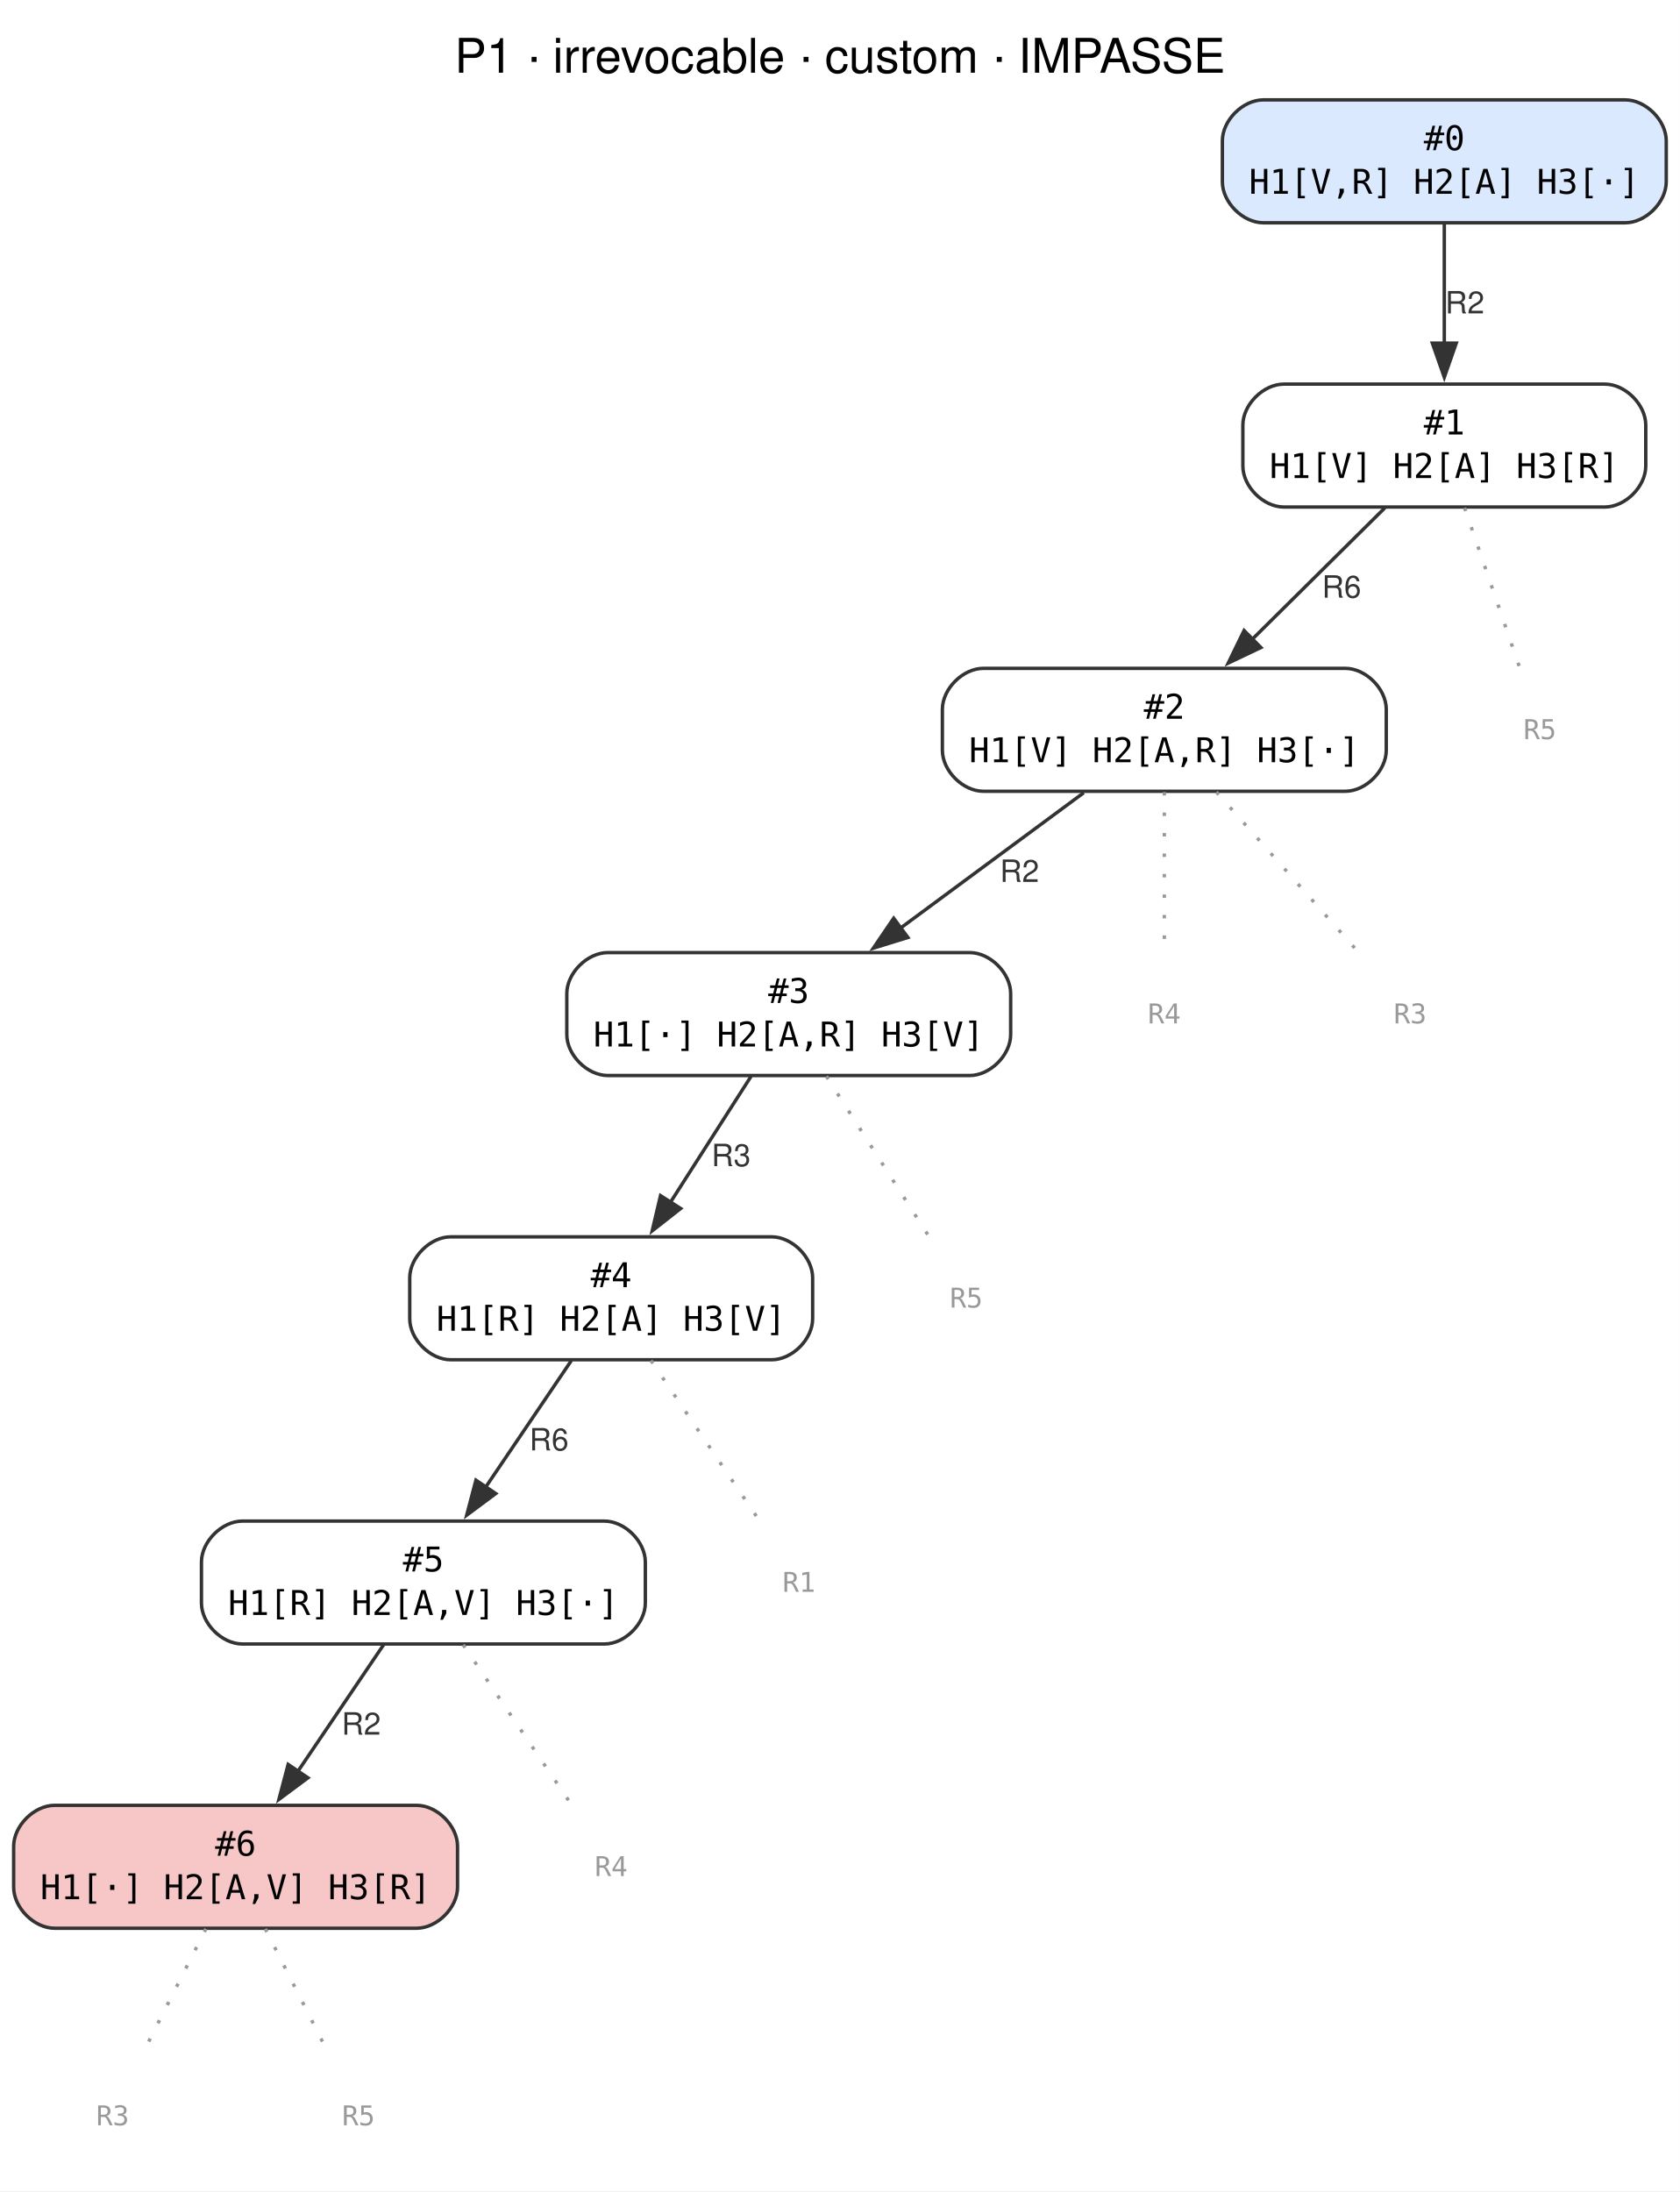
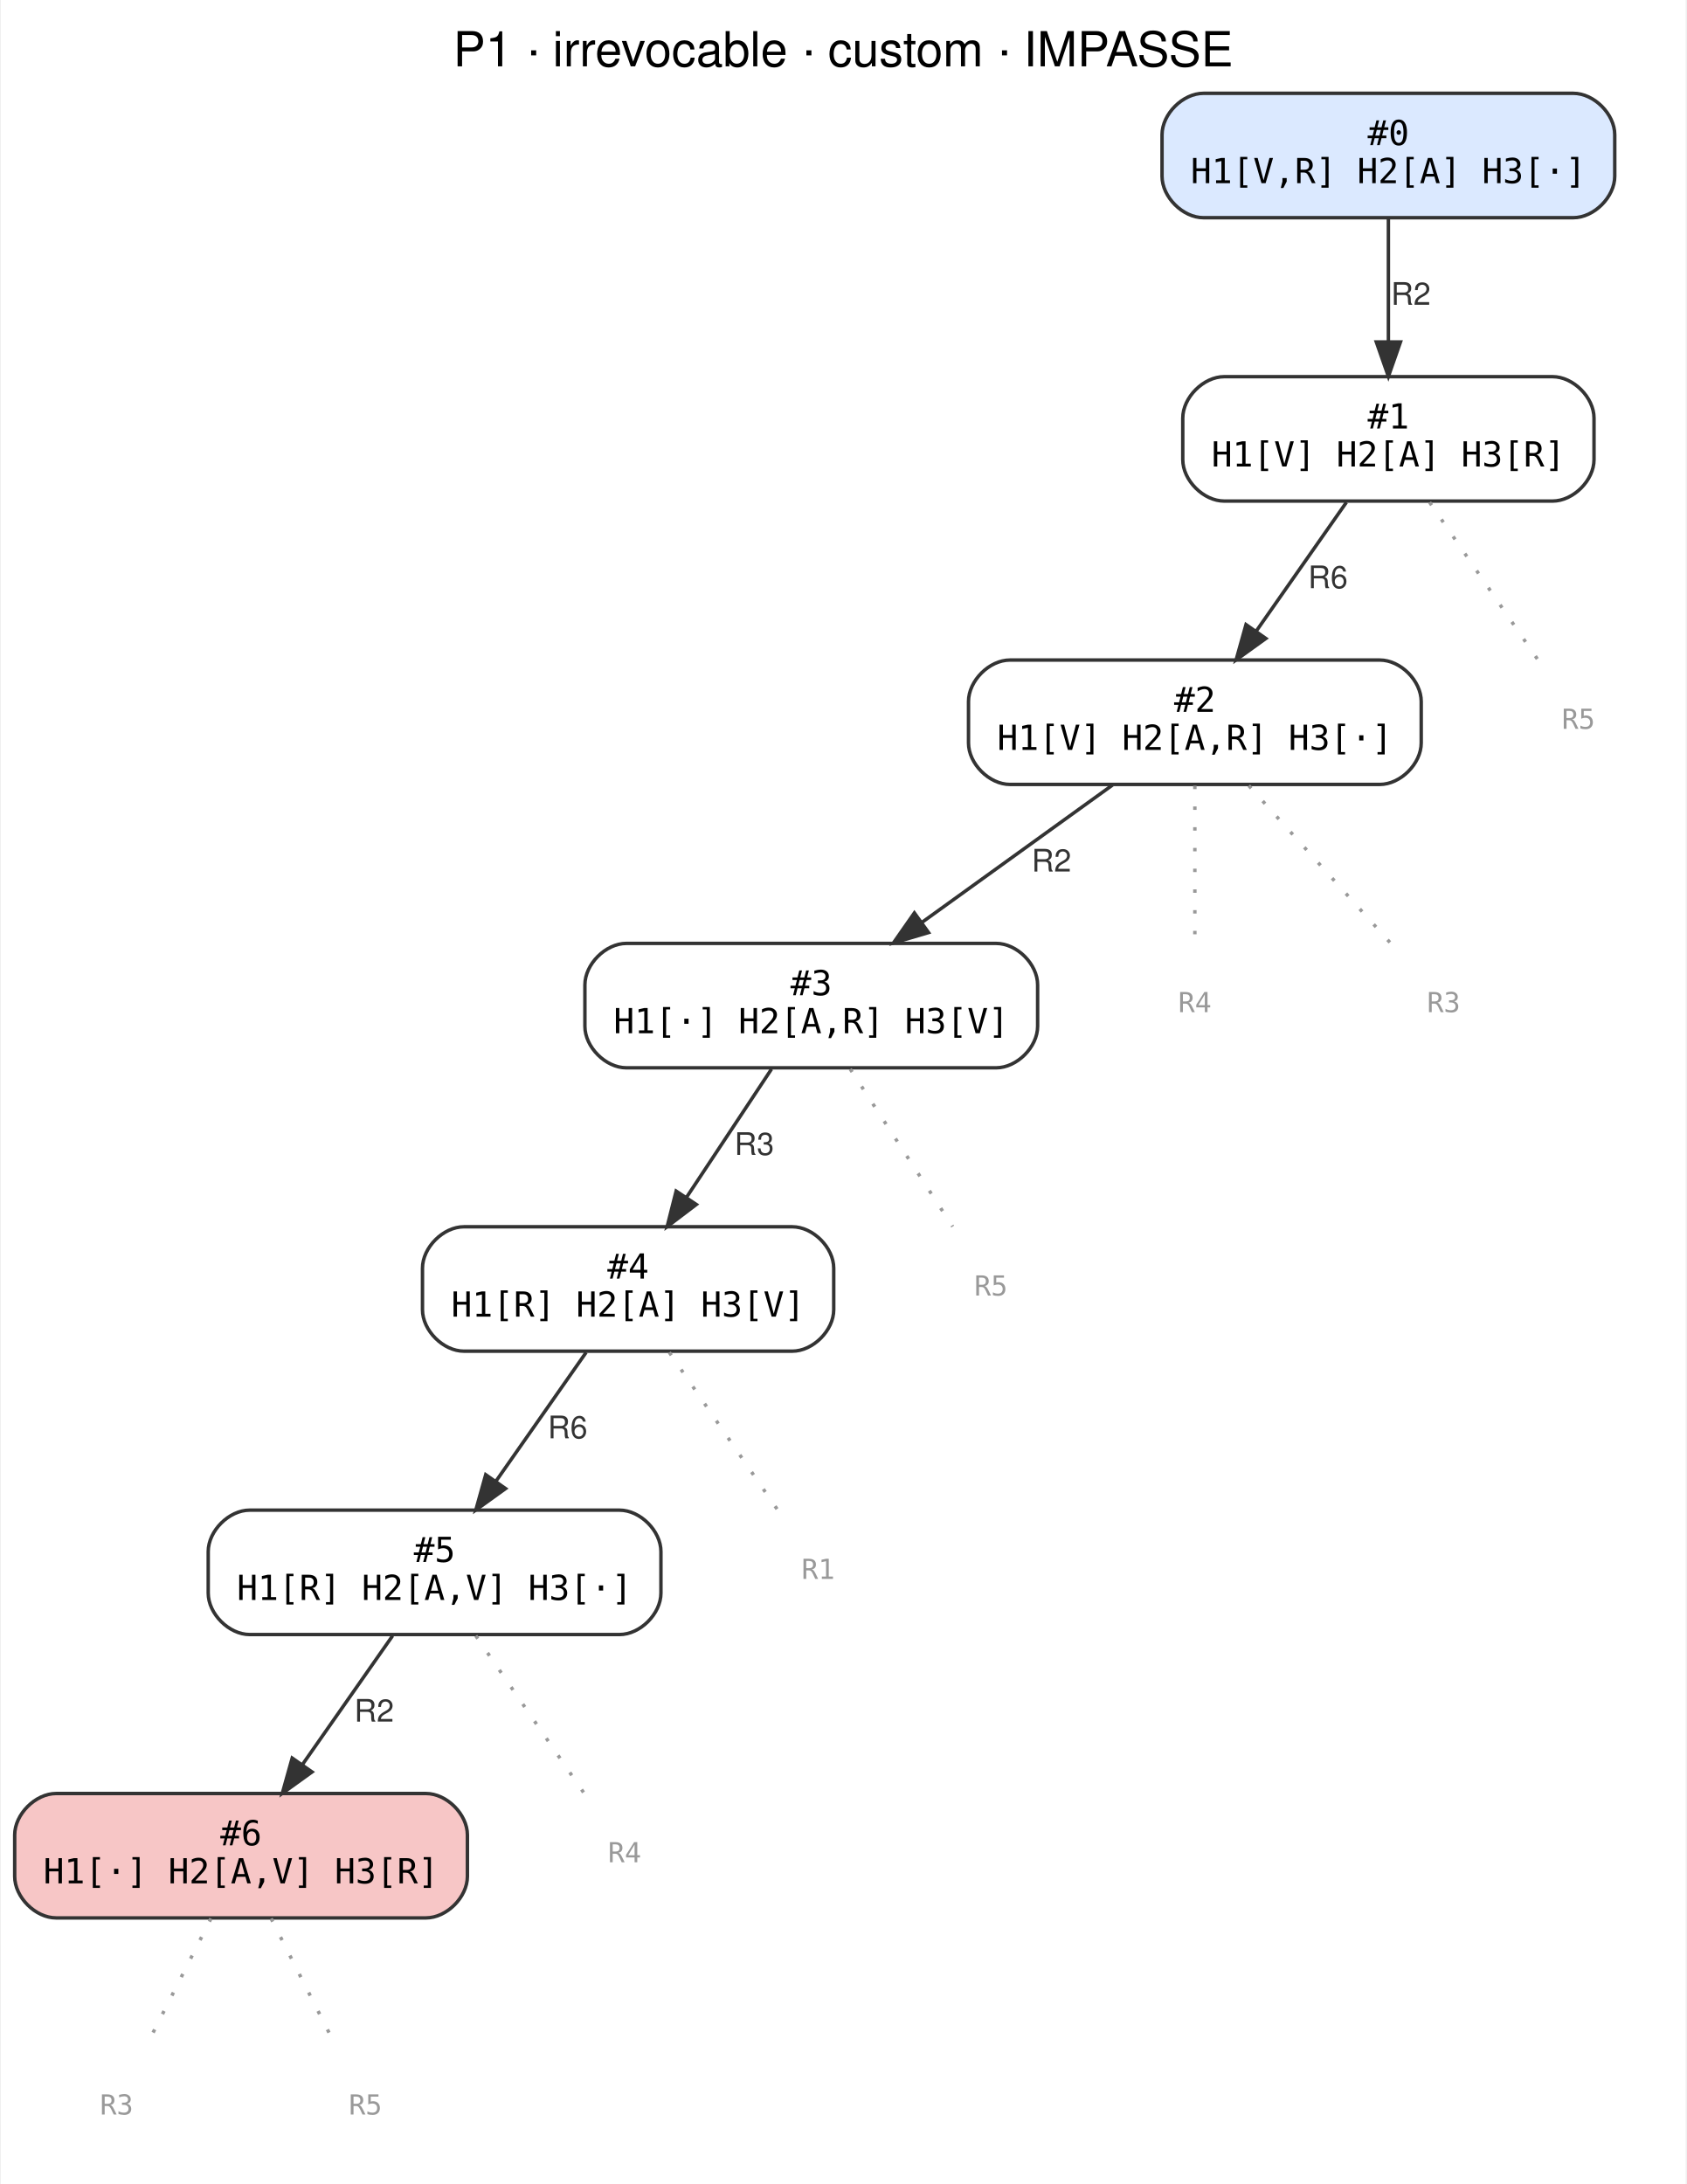
- <svg xmlns="http://www.w3.org/2000/svg" width="492pt" height="642pt" viewBox="0.00 0.00 492.00 642.00">
-   <g id="graph0" class="graph" transform="scale(1 1) rotate(0) translate(4 637.75)">
-     <polygon fill="white" stroke="none" points="-4,4 -4,-637.75 488,-637.75 488,4 -4,4" />
-     <text xml:space="preserve" text-anchor="middle" x="242" y="-616.45" font-family="Helvetica,sans-Serif" font-size="14.00">P1 · irrevocable · custom · IMPASSE</text>
+ <svg xmlns="http://www.w3.org/2000/svg" width="488pt" height="632pt" viewBox="0.00 0.00 487.50 632.00">
+   <g id="graph0" class="graph" transform="scale(1 1) rotate(0) translate(4 628)">
+     <polygon fill="white" stroke="transparent" points="-4,4 -4,-628 483.5,-628 483.5,4 -4,4" />
+     <text text-anchor="middle" x="239.75" y="-608.8" font-family="Helvetica,sans-Serif" font-size="14.00">P1 · irrevocable · custom · IMPASSE</text>
    <g id="node1" class="node">
-       <path fill="#dbe9ff" stroke="#333333" d="M472,-608.5C472,-608.5 366,-608.5 366,-608.5 360,-608.5 354,-602.5 354,-596.5 354,-596.5 354,-584.5 354,-584.5 354,-578.5 360,-572.5 366,-572.5 366,-572.5 472,-572.5 472,-572.5 478,-572.5 484,-578.5 484,-584.5 484,-584.5 484,-596.5 484,-596.5 484,-602.5 478,-608.5 472,-608.5" />
-       <text xml:space="preserve" text-anchor="middle" x="419" y="-593.75" font-family="monospace" font-size="10.00">#0</text>
-       <text xml:space="preserve" text-anchor="middle" x="419" y="-581" font-family="monospace" font-size="10.00">H1[V,R] H2[A] H3[·]</text>
+       <path fill="#dbe9ff" stroke="#333333" d="M451,-601C451,-601 344,-601 344,-601 338,-601 332,-595 332,-589 332,-589 332,-577 332,-577 332,-571 338,-565 344,-565 344,-565 451,-565 451,-565 457,-565 463,-571 463,-577 463,-577 463,-589 463,-589 463,-595 457,-601 451,-601" />
+       <text text-anchor="middle" x="397.5" y="-586" font-family="monospace" font-size="10.00">#0</text>
+       <text text-anchor="middle" x="397.5" y="-575" font-family="monospace" font-size="10.00">H1[V,R] H2[A] H3[·]</text>
    </g>
    <g id="node2" class="node">
-       <path fill="#ffffff" stroke="#333333" d="M466,-525.25C466,-525.25 372,-525.25 372,-525.25 366,-525.25 360,-519.25 360,-513.25 360,-513.25 360,-501.25 360,-501.25 360,-495.25 366,-489.25 372,-489.25 372,-489.25 466,-489.25 466,-489.25 472,-489.25 478,-495.25 478,-501.25 478,-501.25 478,-513.25 478,-513.25 478,-519.25 472,-525.25 466,-525.25" />
-       <text xml:space="preserve" text-anchor="middle" x="419" y="-510.5" font-family="monospace" font-size="10.00">#1</text>
-       <text xml:space="preserve" text-anchor="middle" x="419" y="-497.75" font-family="monospace" font-size="10.00">H1[V] H2[A] H3[R]</text>
+       <path fill="#ffffff" stroke="#333333" d="M445,-519C445,-519 350,-519 350,-519 344,-519 338,-513 338,-507 338,-507 338,-495 338,-495 338,-489 344,-483 350,-483 350,-483 445,-483 445,-483 451,-483 457,-489 457,-495 457,-495 457,-507 457,-507 457,-513 451,-519 445,-519" />
+       <text text-anchor="middle" x="397.5" y="-504" font-family="monospace" font-size="10.00">#1</text>
+       <text text-anchor="middle" x="397.5" y="-493" font-family="monospace" font-size="10.00">H1[V] H2[A] H3[R]</text>
    </g>
    <g id="edge1" class="edge">
-       <path fill="none" stroke="#333333" d="M419,-572.27C419,-562 419,-548.7 419,-536.89" />
-       <polygon fill="#333333" stroke="#333333" points="422.5,-537.25 419,-527.25 415.5,-537.25 422.5,-537.25" />
-       <text xml:space="preserve" text-anchor="middle" x="425" y="-545.95" font-family="Helvetica,sans-Serif" font-size="9.00" fill="#333333">R2</text>
+       <path fill="none" stroke="#333333" d="M397.5,-564.64C397.5,-554.3 397.5,-540.94 397.5,-529.22" />
+       <polygon fill="#333333" stroke="#333333" points="401,-529.05 397.5,-519.05 394,-529.05 401,-529.05" />
+       <text text-anchor="middle" x="404" y="-539.8" font-family="Helvetica,sans-Serif" font-size="9.00" fill="#333333">R2</text>
    </g>
    <g id="node3" class="node">
-       <path fill="#ffffff" stroke="#333333" d="M390,-442C390,-442 284,-442 284,-442 278,-442 272,-436 272,-430 272,-430 272,-418 272,-418 272,-412 278,-406 284,-406 284,-406 390,-406 390,-406 396,-406 402,-412 402,-418 402,-418 402,-430 402,-430 402,-436 396,-442 390,-442" />
-       <text xml:space="preserve" text-anchor="middle" x="337" y="-427.25" font-family="monospace" font-size="10.00">#2</text>
-       <text xml:space="preserve" text-anchor="middle" x="337" y="-414.5" font-family="monospace" font-size="10.00">H1[V] H2[A,R] H3[·]</text>
+       <path fill="#ffffff" stroke="#333333" d="M395,-437C395,-437 288,-437 288,-437 282,-437 276,-431 276,-425 276,-425 276,-413 276,-413 276,-407 282,-401 288,-401 288,-401 395,-401 395,-401 401,-401 407,-407 407,-413 407,-413 407,-425 407,-425 407,-431 401,-437 395,-437" />
+       <text text-anchor="middle" x="341.5" y="-422" font-family="monospace" font-size="10.00">#2</text>
+       <text text-anchor="middle" x="341.5" y="-411" font-family="monospace" font-size="10.00">H1[V] H2[A,R] H3[·]</text>
    </g>
    <g id="edge2" class="edge">
-       <path fill="none" stroke="#333333" d="M401.61,-489.02C390.27,-477.78 375.28,-462.93 362.59,-450.36" />
-       <polygon fill="#333333" stroke="#333333" points="365.29,-448.1 355.72,-443.55 360.36,-453.08 365.29,-448.1" />
-       <text xml:space="preserve" text-anchor="middle" x="388.91" y="-462.7" font-family="Helvetica,sans-Serif" font-size="9.00" fill="#333333">R6</text>
+       <path fill="none" stroke="#333333" d="M385.35,-482.64C377.74,-471.77 367.8,-457.57 359.31,-445.44" />
+       <polygon fill="#333333" stroke="#333333" points="362.04,-443.24 353.44,-437.05 356.3,-447.25 362.04,-443.24" />
+       <text text-anchor="middle" x="380" y="-457.8" font-family="Helvetica,sans-Serif" font-size="9.00" fill="#333333">R6</text>
    </g>
    <g id="node8" class="node">
-       <text xml:space="preserve" text-anchor="middle" x="447" y="-421.27" font-family="monospace" font-size="8.00" fill="#999999">R5</text>
+       <text text-anchor="middle" x="452.5" y="-417.1" font-family="monospace" font-size="8.00" fill="#999999">R5</text>
    </g>
    <g id="edge7" class="edge">
-       <path fill="none" stroke="#999999" stroke-dasharray="1,5" d="M424.94,-489.02C429.72,-475.14 436.41,-455.73 441.17,-441.93" />
+       <path fill="none" stroke="#999999" stroke-dasharray="1,5" d="M409.43,-482.64C418.72,-469.13 431.54,-450.48 440.78,-437.05" />
    </g>
    <g id="node4" class="node">
-       <path fill="#ffffff" stroke="#333333" d="M280,-358.75C280,-358.75 174,-358.75 174,-358.75 168,-358.75 162,-352.75 162,-346.75 162,-346.75 162,-334.75 162,-334.75 162,-328.75 168,-322.75 174,-322.75 174,-322.75 280,-322.75 280,-322.75 286,-322.75 292,-328.75 292,-334.75 292,-334.75 292,-346.75 292,-346.75 292,-352.75 286,-358.75 280,-358.75" />
-       <text xml:space="preserve" text-anchor="middle" x="227" y="-344" font-family="monospace" font-size="10.00">#3</text>
-       <text xml:space="preserve" text-anchor="middle" x="227" y="-331.25" font-family="monospace" font-size="10.00">H1[·] H2[A,R] H3[V]</text>
+       <path fill="#ffffff" stroke="#333333" d="M284,-355C284,-355 177,-355 177,-355 171,-355 165,-349 165,-343 165,-343 165,-331 165,-331 165,-325 171,-319 177,-319 177,-319 284,-319 284,-319 290,-319 296,-325 296,-331 296,-331 296,-343 296,-343 296,-349 290,-355 284,-355" />
+       <text text-anchor="middle" x="230.5" y="-340" font-family="monospace" font-size="10.00">#3</text>
+       <text text-anchor="middle" x="230.5" y="-329" font-family="monospace" font-size="10.00">H1[·] H2[A,R] H3[V]</text>
    </g>
    <g id="edge3" class="edge">
-       <path fill="none" stroke="#333333" d="M313.4,-405.57C297.74,-394 276.98,-378.66 259.73,-365.92" />
-       <polygon fill="#333333" stroke="#333333" points="261.9,-363.18 251.78,-360.05 257.74,-368.81 261.9,-363.18" />
-       <text xml:space="preserve" text-anchor="middle" x="294.59" y="-379.45" font-family="Helvetica,sans-Serif" font-size="9.00" fill="#333333">R2</text>
+       <path fill="none" stroke="#333333" d="M317.69,-400.84C301.59,-389.24 280.15,-373.78 262.56,-361.11" />
+       <polygon fill="#333333" stroke="#333333" points="264.43,-358.14 254.27,-355.13 260.34,-363.82 264.43,-358.14" />
+       <text text-anchor="middle" x="300" y="-375.8" font-family="Helvetica,sans-Serif" font-size="9.00" fill="#333333">R2</text>
    </g>
    <g id="node9" class="node">
-       <text xml:space="preserve" text-anchor="middle" x="337" y="-338.02" font-family="monospace" font-size="8.00" fill="#999999">R4</text>
+       <text text-anchor="middle" x="341.5" y="-335.1" font-family="monospace" font-size="8.00" fill="#999999">R4</text>
    </g>
    <g id="edge8" class="edge">
-       <path fill="none" stroke="#999999" stroke-dasharray="1,5" d="M337,-405.77C337,-391.89 337,-372.48 337,-358.68" />
+       <path fill="none" stroke="#999999" stroke-dasharray="1,5" d="M341.5,-400.64C341.5,-387.13 341.5,-368.48 341.5,-355.05" />
    </g>
    <g id="node10" class="node">
-       <text xml:space="preserve" text-anchor="middle" x="409" y="-338.02" font-family="monospace" font-size="8.00" fill="#999999">R3</text>
+       <text text-anchor="middle" x="413.5" y="-335.1" font-family="monospace" font-size="8.00" fill="#999999">R3</text>
    </g>
    <g id="edge9" class="edge">
-       <path fill="none" stroke="#999999" stroke-dasharray="1,5" d="M352.27,-405.77C364.57,-391.89 381.77,-372.48 394,-358.68" />
+       <path fill="none" stroke="#999999" stroke-dasharray="1,5" d="M357.12,-400.64C369.28,-387.13 386.07,-368.48 398.15,-355.05" />
    </g>
    <g id="node5" class="node">
-       <path fill="#ffffff" stroke="#333333" d="M222,-275.5C222,-275.5 128,-275.5 128,-275.5 122,-275.5 116,-269.5 116,-263.5 116,-263.5 116,-251.5 116,-251.5 116,-245.5 122,-239.5 128,-239.5 128,-239.5 222,-239.5 222,-239.5 228,-239.5 234,-245.5 234,-251.5 234,-251.5 234,-263.5 234,-263.5 234,-269.5 228,-275.5 222,-275.5" />
-       <text xml:space="preserve" text-anchor="middle" x="175" y="-260.75" font-family="monospace" font-size="10.00">#4</text>
-       <text xml:space="preserve" text-anchor="middle" x="175" y="-248" font-family="monospace" font-size="10.00">H1[R] H2[A] H3[V]</text>
+       <path fill="#ffffff" stroke="#333333" d="M225,-273C225,-273 130,-273 130,-273 124,-273 118,-267 118,-261 118,-261 118,-249 118,-249 118,-243 124,-237 130,-237 130,-237 225,-237 225,-237 231,-237 237,-243 237,-249 237,-249 237,-261 237,-261 237,-267 231,-273 225,-273" />
+       <text text-anchor="middle" x="177.5" y="-258" font-family="monospace" font-size="10.00">#4</text>
+       <text text-anchor="middle" x="177.5" y="-247" font-family="monospace" font-size="10.00">H1[R] H2[A] H3[V]</text>
    </g>
    <g id="edge4" class="edge">
-       <path fill="none" stroke="#333333" d="M215.97,-322.52C209.12,-311.82 200.18,-297.84 192.39,-285.67" />
-       <polygon fill="#333333" stroke="#333333" points="195.35,-283.8 187.01,-277.26 189.45,-287.57 195.35,-283.8" />
-       <text xml:space="preserve" text-anchor="middle" x="210.11" y="-296.2" font-family="Helvetica,sans-Serif" font-size="9.00" fill="#333333">R3</text>
+       <path fill="none" stroke="#333333" d="M219,-318.64C211.8,-307.77 202.39,-293.57 194.35,-281.44" />
+       <polygon fill="#333333" stroke="#333333" points="197.24,-279.45 188.8,-273.05 191.4,-283.32 197.24,-279.45" />
+       <text text-anchor="middle" x="214" y="-293.8" font-family="Helvetica,sans-Serif" font-size="9.00" fill="#333333">R3</text>
    </g>
    <g id="node11" class="node">
-       <text xml:space="preserve" text-anchor="middle" x="279" y="-254.78" font-family="monospace" font-size="8.00" fill="#999999">R5</text>
+       <text text-anchor="middle" x="282.5" y="-253.1" font-family="monospace" font-size="8.00" fill="#999999">R5</text>
    </g>
    <g id="edge10" class="edge">
-       <path fill="none" stroke="#999999" stroke-dasharray="1,5" d="M238.03,-322.52C246.91,-308.64 259.33,-289.23 268.17,-275.43" />
+       <path fill="none" stroke="#999999" stroke-dasharray="1,5" d="M241.78,-318.64C250.57,-305.13 262.69,-286.48 271.42,-273.05" />
    </g>
    <g id="node6" class="node">
-       <path fill="#ffffff" stroke="#333333" d="M173,-192.25C173,-192.25 67,-192.25 67,-192.25 61,-192.25 55,-186.25 55,-180.25 55,-180.25 55,-168.25 55,-168.25 55,-162.25 61,-156.25 67,-156.25 67,-156.25 173,-156.25 173,-156.25 179,-156.25 185,-162.25 185,-168.25 185,-168.25 185,-180.25 185,-180.25 185,-186.25 179,-192.25 173,-192.25" />
-       <text xml:space="preserve" text-anchor="middle" x="120" y="-177.5" font-family="monospace" font-size="10.00">#5</text>
-       <text xml:space="preserve" text-anchor="middle" x="120" y="-164.75" font-family="monospace" font-size="10.00">H1[R] H2[A,V] H3[·]</text>
+       <path fill="#ffffff" stroke="#333333" d="M175,-191C175,-191 68,-191 68,-191 62,-191 56,-185 56,-179 56,-179 56,-167 56,-167 56,-161 62,-155 68,-155 68,-155 175,-155 175,-155 181,-155 187,-161 187,-167 187,-167 187,-179 187,-179 187,-185 181,-191 175,-191" />
+       <text text-anchor="middle" x="121.5" y="-176" font-family="monospace" font-size="10.00">#5</text>
+       <text text-anchor="middle" x="121.5" y="-165" font-family="monospace" font-size="10.00">H1[R] H2[A,V] H3[·]</text>
    </g>
    <g id="edge5" class="edge">
-       <path fill="none" stroke="#333333" d="M163.34,-239.27C156.02,-228.46 146.44,-214.31 138.14,-202.05" />
-       <polygon fill="#333333" stroke="#333333" points="141.19,-200.31 132.69,-193.99 135.39,-204.23 141.19,-200.31" />
-       <text xml:space="preserve" text-anchor="middle" x="156.79" y="-212.95" font-family="Helvetica,sans-Serif" font-size="9.00" fill="#333333">R6</text>
+       <path fill="none" stroke="#333333" d="M165.35,-236.64C157.74,-225.77 147.8,-211.57 139.31,-199.44" />
+       <polygon fill="#333333" stroke="#333333" points="142.04,-197.24 133.44,-191.05 136.3,-201.25 142.04,-197.24" />
+       <text text-anchor="middle" x="160" y="-211.8" font-family="Helvetica,sans-Serif" font-size="9.00" fill="#333333">R6</text>
    </g>
    <g id="node12" class="node">
-       <text xml:space="preserve" text-anchor="middle" x="230" y="-171.53" font-family="monospace" font-size="8.00" fill="#999999">R1</text>
+       <text text-anchor="middle" x="232.5" y="-171.1" font-family="monospace" font-size="8.00" fill="#999999">R1</text>
    </g>
    <g id="edge11" class="edge">
-       <path fill="none" stroke="#999999" stroke-dasharray="1,5" d="M186.66,-239.27C196.06,-225.39 209.2,-205.98 218.54,-192.18" />
+       <path fill="none" stroke="#999999" stroke-dasharray="1,5" d="M189.43,-236.64C198.72,-223.13 211.54,-204.48 220.78,-191.05" />
    </g>
    <g id="node7" class="node">
-       <path fill="#f7c6c6" stroke="#333333" d="M118,-109C118,-109 12,-109 12,-109 6,-109 0,-103 0,-97 0,-97 0,-85 0,-85 0,-79 6,-73 12,-73 12,-73 118,-73 118,-73 124,-73 130,-79 130,-85 130,-85 130,-97 130,-97 130,-103 124,-109 118,-109" />
-       <text xml:space="preserve" text-anchor="middle" x="65" y="-94.25" font-family="monospace" font-size="10.00">#6</text>
-       <text xml:space="preserve" text-anchor="middle" x="65" y="-81.5" font-family="monospace" font-size="10.00">H1[·] H2[A,V] H3[R]</text>
+       <path fill="#f7c6c6" stroke="#333333" d="M119,-109C119,-109 12,-109 12,-109 6,-109 0,-103 0,-97 0,-97 0,-85 0,-85 0,-79 6,-73 12,-73 12,-73 119,-73 119,-73 125,-73 131,-79 131,-85 131,-85 131,-97 131,-97 131,-103 125,-109 119,-109" />
+       <text text-anchor="middle" x="65.5" y="-94" font-family="monospace" font-size="10.00">#6</text>
+       <text text-anchor="middle" x="65.5" y="-83" font-family="monospace" font-size="10.00">H1[·] H2[A,V] H3[R]</text>
    </g>
    <g id="edge6" class="edge">
-       <path fill="none" stroke="#333333" d="M108.34,-156.02C101.02,-145.21 91.44,-131.06 83.14,-118.8" />
-       <polygon fill="#333333" stroke="#333333" points="86.19,-117.06 77.69,-110.74 80.39,-120.98 86.19,-117.06" />
-       <text xml:space="preserve" text-anchor="middle" x="101.79" y="-129.7" font-family="Helvetica,sans-Serif" font-size="9.00" fill="#333333">R2</text>
+       <path fill="none" stroke="#333333" d="M109.35,-154.64C101.74,-143.77 91.8,-129.57 83.31,-117.44" />
+       <polygon fill="#333333" stroke="#333333" points="86.04,-115.24 77.44,-109.05 80.3,-119.25 86.04,-115.24" />
+       <text text-anchor="middle" x="104" y="-129.8" font-family="Helvetica,sans-Serif" font-size="9.00" fill="#333333">R2</text>
    </g>
    <g id="node13" class="node">
-       <text xml:space="preserve" text-anchor="middle" x="175" y="-88.28" font-family="monospace" font-size="8.00" fill="#999999">R4</text>
+       <text text-anchor="middle" x="176.5" y="-89.1" font-family="monospace" font-size="8.00" fill="#999999">R4</text>
    </g>
    <g id="edge12" class="edge">
-       <path fill="none" stroke="#999999" stroke-dasharray="1,5" d="M131.66,-156.02C141.06,-142.14 154.2,-122.73 163.54,-108.93" />
+       <path fill="none" stroke="#999999" stroke-dasharray="1,5" d="M133.43,-154.64C142.72,-141.13 155.54,-122.48 164.78,-109.05" />
    </g>
    <g id="node14" class="node">
-       <text xml:space="preserve" text-anchor="middle" x="29" y="-15.28" font-family="monospace" font-size="8.00" fill="#999999">R3</text>
+       <text text-anchor="middle" x="29.5" y="-16.1" font-family="monospace" font-size="8.00" fill="#999999">R3</text>
    </g>
    <g id="edge13" class="edge">
-       <path fill="none" stroke="#999999" stroke-dasharray="1,5" d="M56.29,-72.81C50.54,-61.49 43.06,-46.73 37.39,-35.54" />
+       <path fill="none" stroke="#999999" stroke-dasharray="1,5" d="M56.79,-72.81C51.13,-61.65 43.78,-47.16 38.13,-36.03" />
    </g>
    <g id="node15" class="node">
-       <text xml:space="preserve" text-anchor="middle" x="101" y="-15.28" font-family="monospace" font-size="8.00" fill="#999999">R5</text>
+       <text text-anchor="middle" x="101.5" y="-16.1" font-family="monospace" font-size="8.00" fill="#999999">R5</text>
    </g>
    <g id="edge14" class="edge">
-       <path fill="none" stroke="#999999" stroke-dasharray="1,5" d="M73.71,-72.81C79.46,-61.49 86.94,-46.73 92.61,-35.54" />
+       <path fill="none" stroke="#999999" stroke-dasharray="1,5" d="M74.21,-72.81C79.87,-61.65 87.22,-47.16 92.87,-36.03" />
    </g>
  </g>
</svg>
